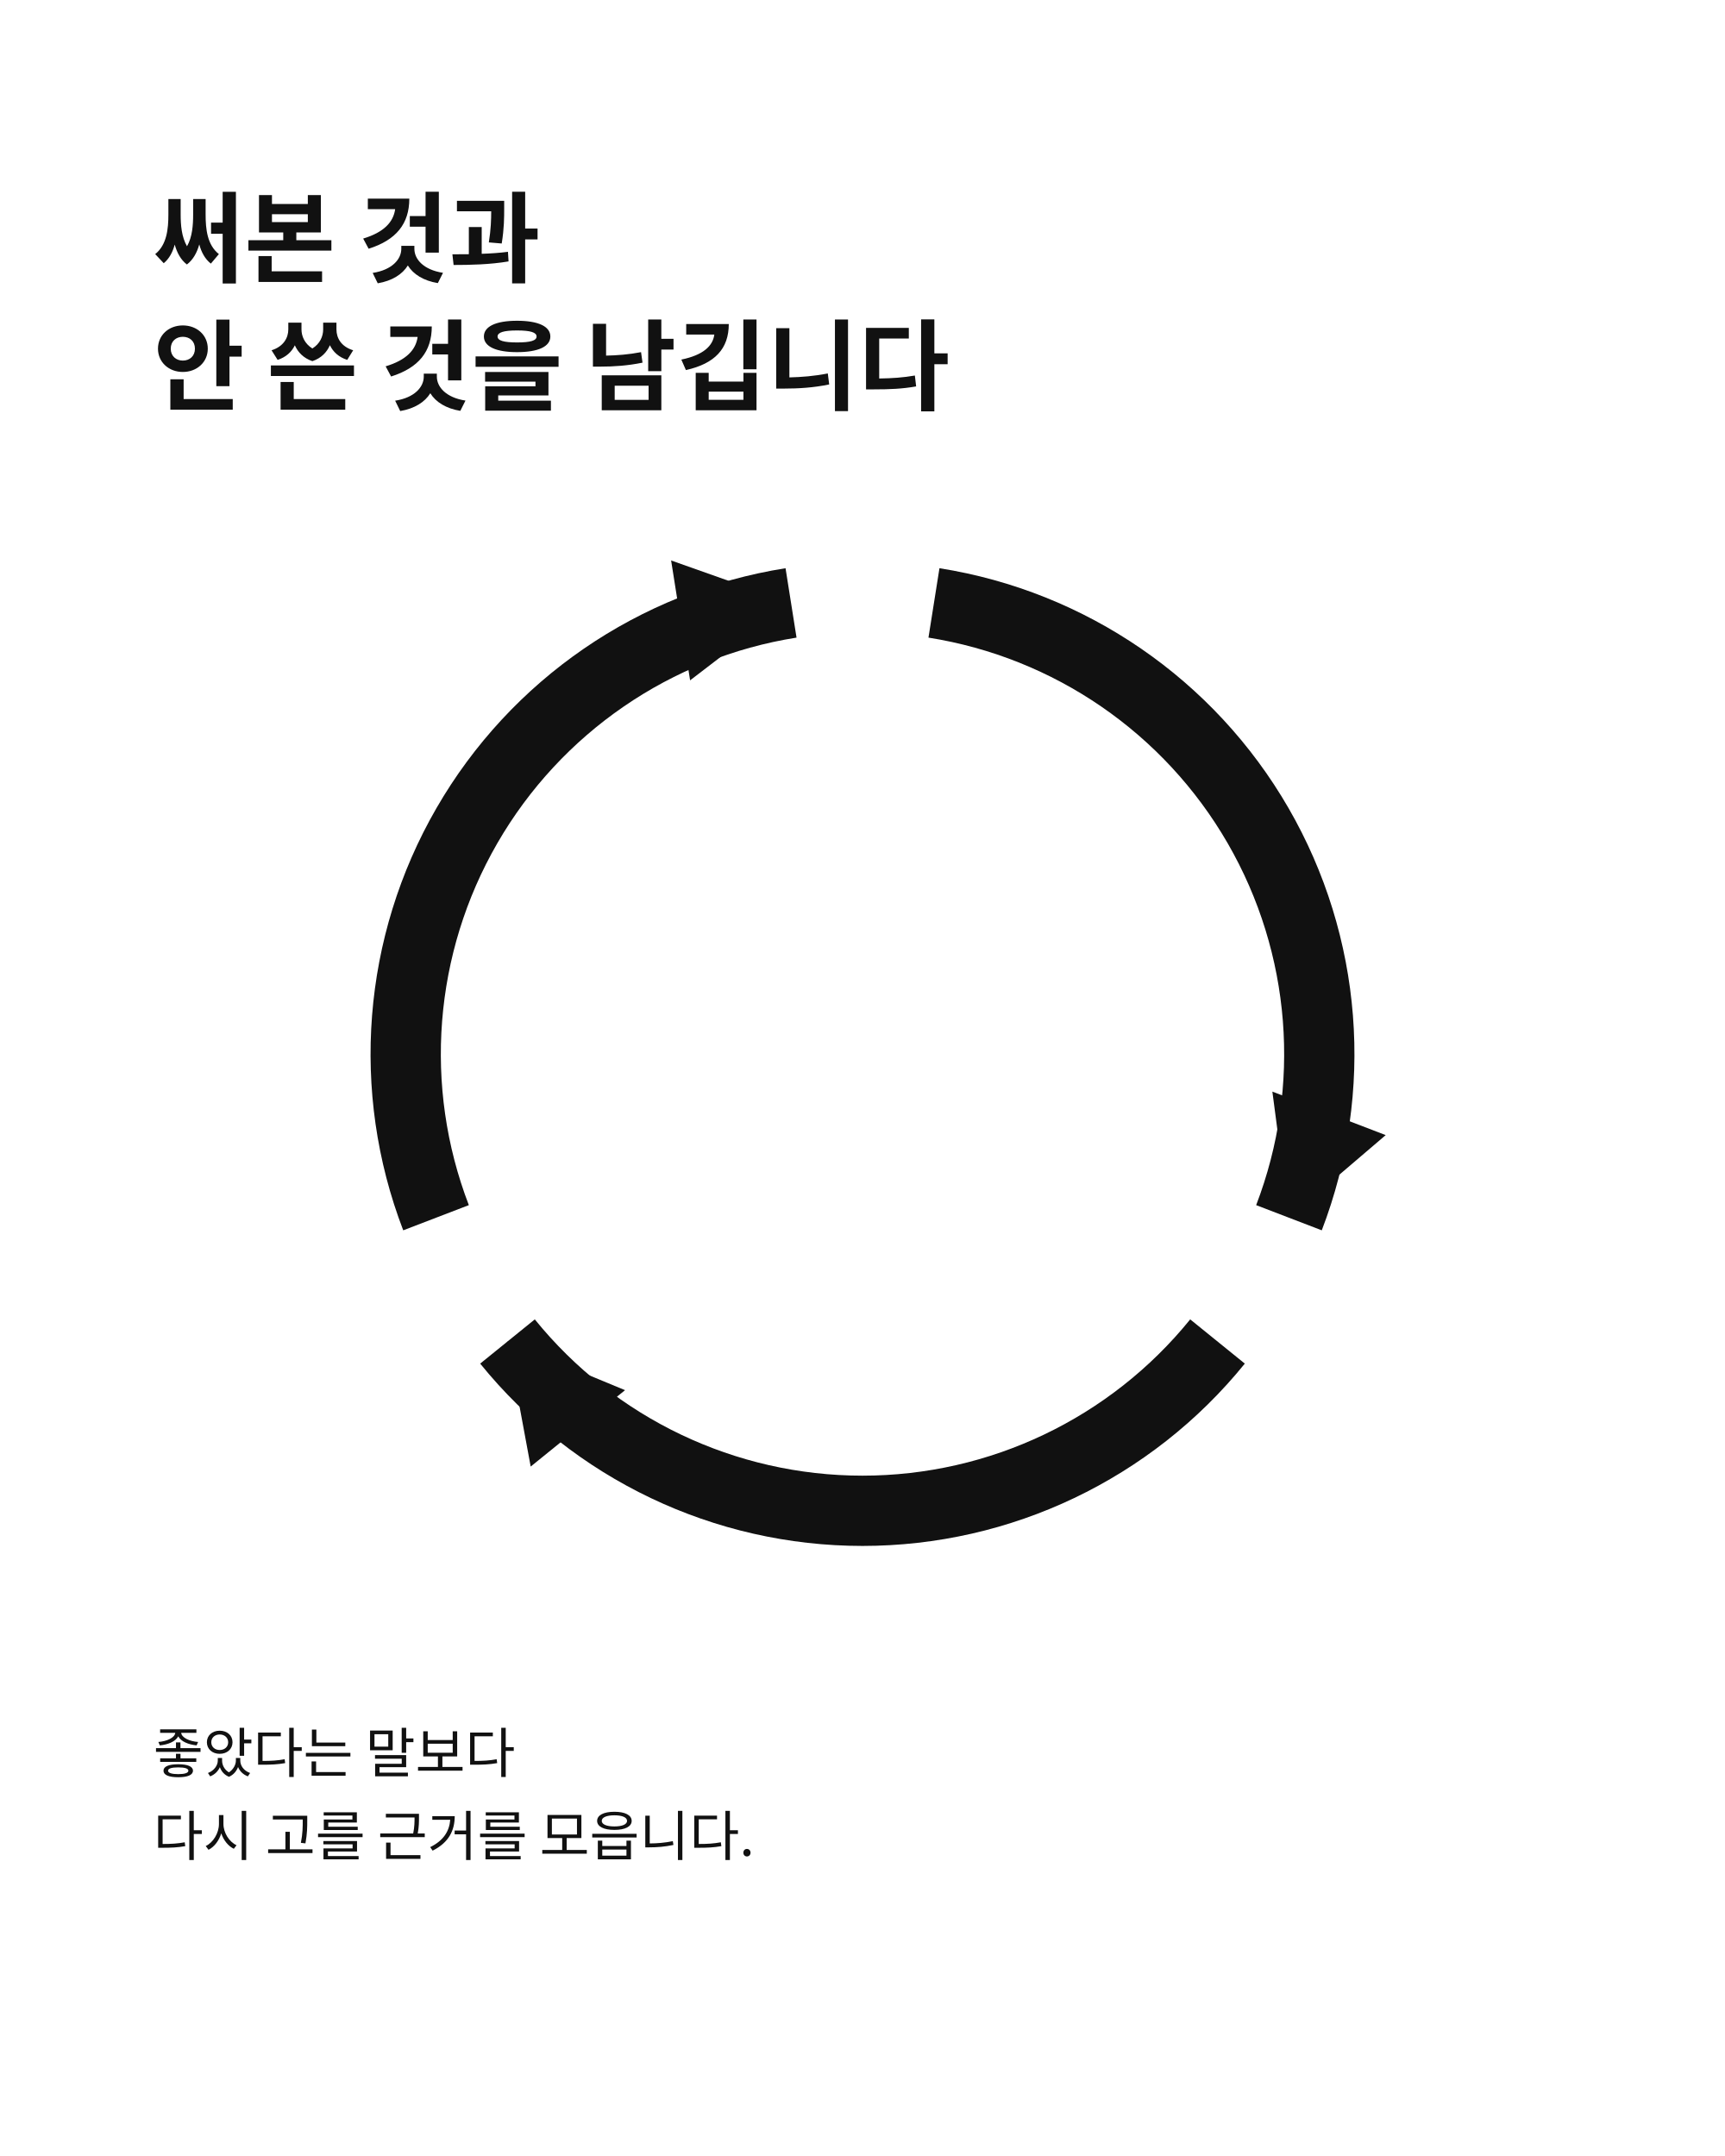
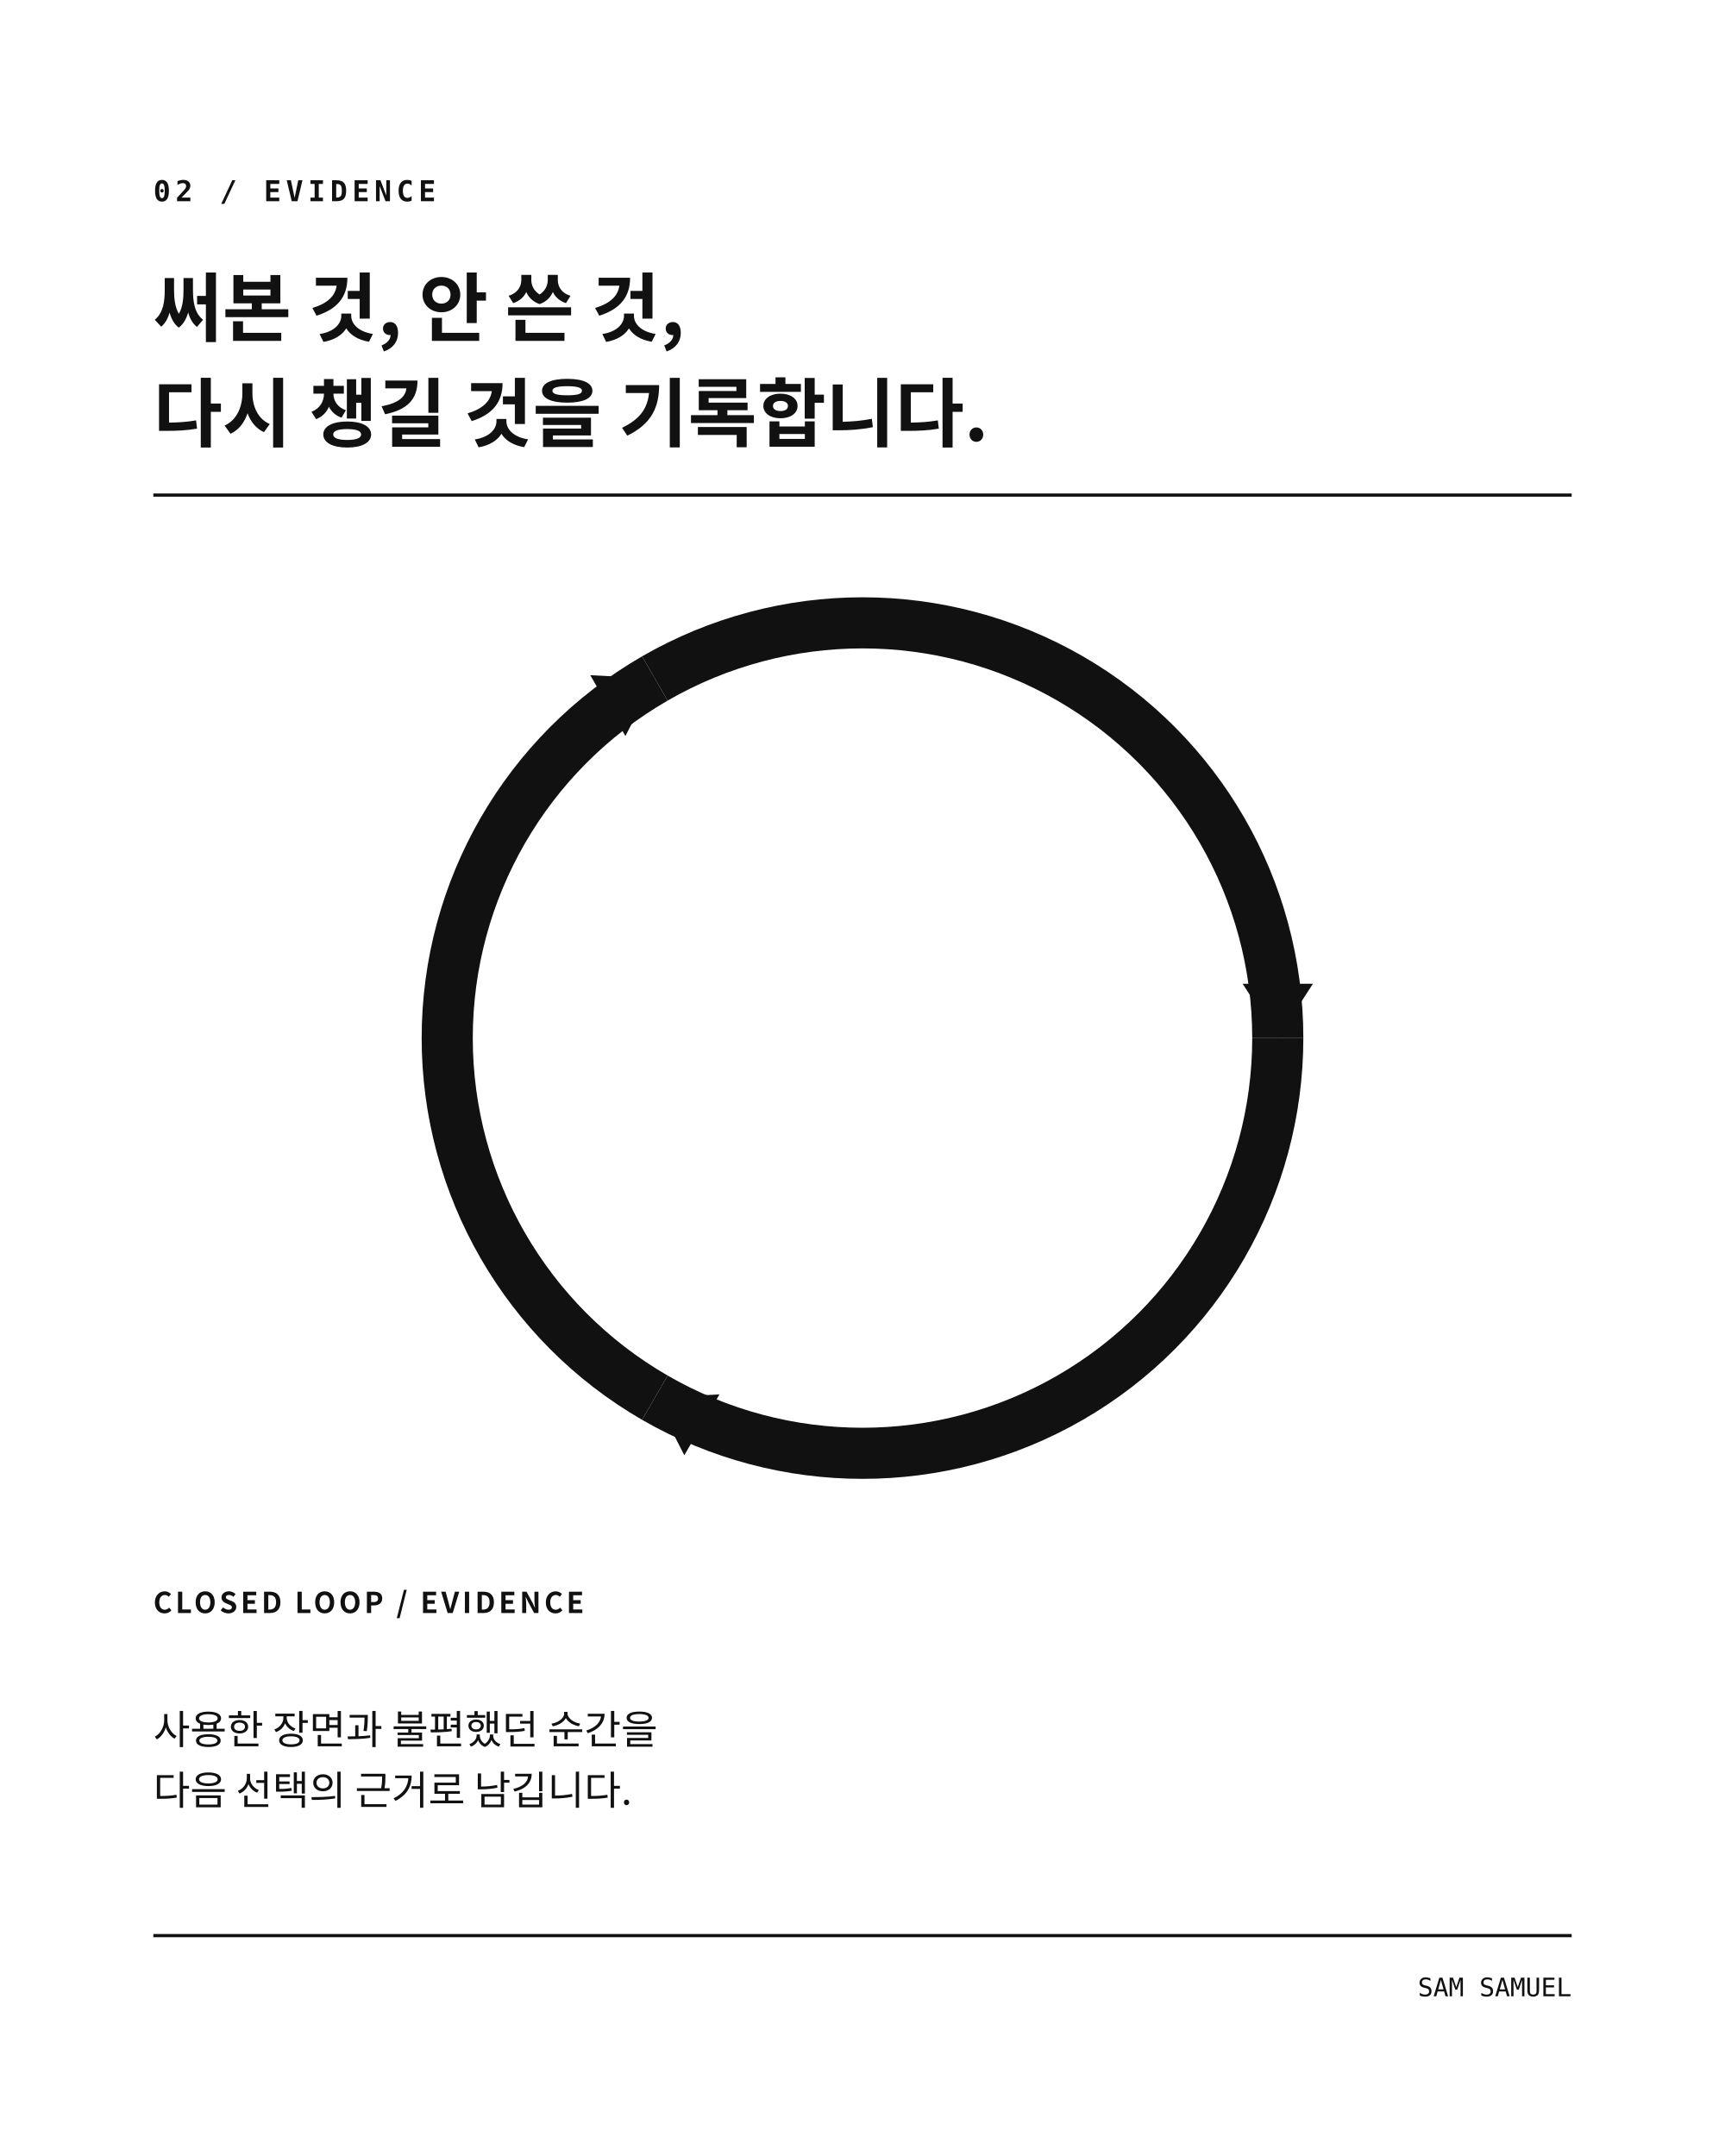
<svg xmlns="http://www.w3.org/2000/svg" width="1080" height="1350" viewBox="0 0 1080 1350">
-   <rect width="1080" height="1350" fill="#fff" />
-   <g fill="#111" font-family="Noto Sans CJK KR, Pretendard, sans-serif">
-     <text x="96" y="172" font-size="62" font-weight="700">
-       <tspan x="96" dy="0">써본 것과</tspan>
-       <tspan x="96" dy="80">안 쓴 것을 남깁니다</tspan>
+   <rect width="1080" height="1350" fill="#ffffff" />
+   <g fill="#111111" font-family="Noto Sans CJK KR, Pretendard, sans-serif">
+     <text x="96" y="126" font-family="ui-monospace, monospace" font-size="18px" font-weight="600" letter-spacing="3px">02 / EVIDENCE</text>
+     <text x="96" y="210" font-size="47px" font-weight="700">
+       <tspan x="96" dy="0">써본 것, 안 쓴 것,</tspan>
+       <tspan x="96" dy="66">다시 챙길 것을 기록합니다.</tspan>
+     </text>
+     <line x1="96" y1="310" x2="984" y2="310" stroke="#111111" stroke-width="2" />
+   </g>
+   <g fill="none" stroke="#111111" stroke-width="32" stroke-linecap="butt" stroke-linejoin="round">
+     <path d="M 800 650 A 260 260 0 0 1 410 875.167" />
+     <path d="M 410 875.167 A 260 260 0 0 1 410 424.833" />
+     <path d="M 410 424.833 A 260 260 0 0 1 800 650" />
+   </g>
+   <g fill="#111111">
+     <polygon points="410,875.167 428.445,911.219 450.445,873.114" />
+     <polygon points="410,424.833 369.555,422.781 391.555,460.886" />
+     <polygon points="800,650 822,616 778,616" />
+   </g>
+   <g fill="#111111" font-family="Noto Sans CJK KR, Pretendard, sans-serif">
+     <text x="96" y="1010" font-size="18px" font-weight="600" letter-spacing="2px">CLOSED LOOP / EVIDENCE</text>
+     <text x="96" y="1092" font-size="25px" font-weight="400">
+       <tspan x="96" dy="0">사용한 장면과 불편했던 순간을</tspan>
+       <tspan x="96" dy="38">다음 선택의 근거로 남깁니다.</tspan>
    </text>
  </g>
-   <g fill="none" stroke="#111" stroke-width="44" stroke-linecap="butt">
-     <path d="M 584.74 377.521 A 286 286 0 0 1 807.004 762.493" />
-     <path d="M 762.264 839.986 A 286 286 0 0 1 317.736 839.986" />
-     <path d="M 272.996 762.493 A 286 286 0 0 1 495.26 377.521" />
-   </g>
-   <g fill="#111">
-     <polygon points="807.004,762.493 867.566,710.761 796.614,683.525" />
-     <polygon points="317.736,839.986 332.257,918.3 391.32,870.472" />
-     <polygon points="495.26,377.521 420.177,350.939 432.066,426.004" />
-   </g>
-   <g fill="#111" font-family="Noto Sans CJK KR, Pretendard, sans-serif">
-     <text x="96" y="1110" font-size="34" font-weight="400">
-       <tspan x="96" dy="0">좋았다는 말보다</tspan>
-       <tspan x="96" dy="52">다시 고를 근거를 모읍니다.</tspan>
-     </text>
-   </g>
+   <line x1="96" y1="1212" x2="984" y2="1212" stroke="#111111" stroke-width="2" />
+   <text x="984" y="1250" text-anchor="end" fill="#111111" font-family="ui-monospace, monospace" font-size="16px">SAM SAMUEL</text>
</svg>
